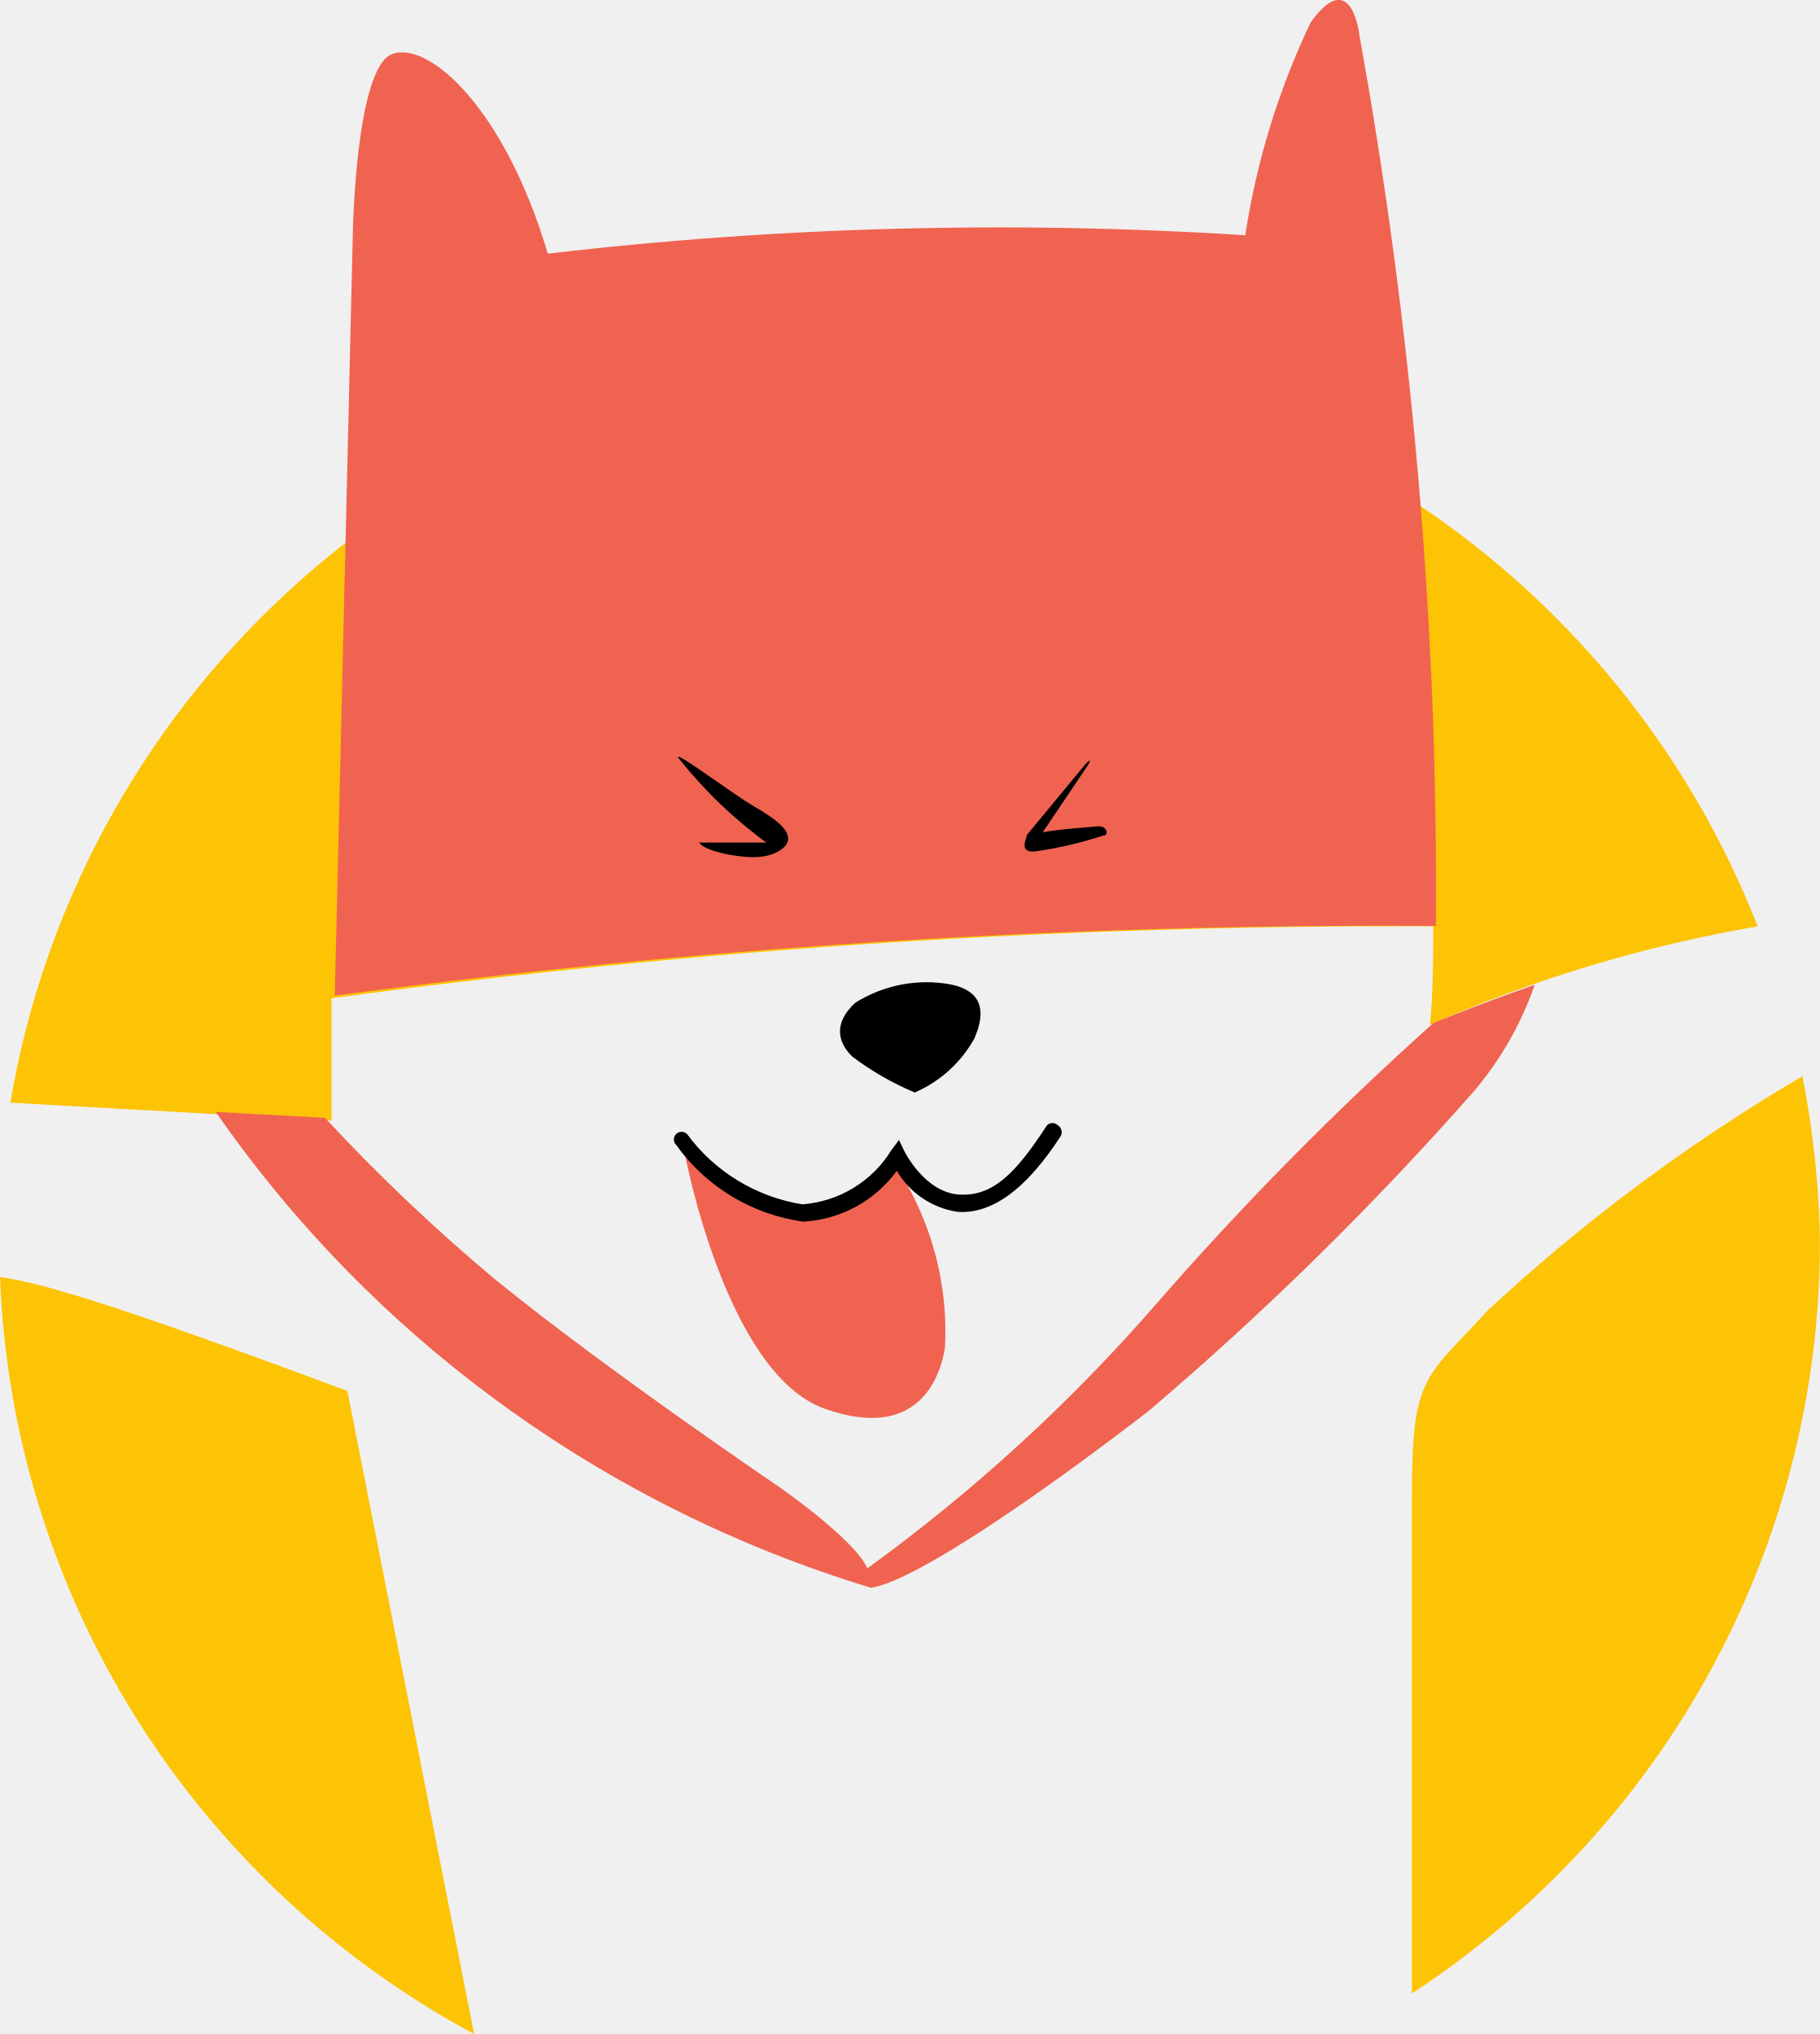
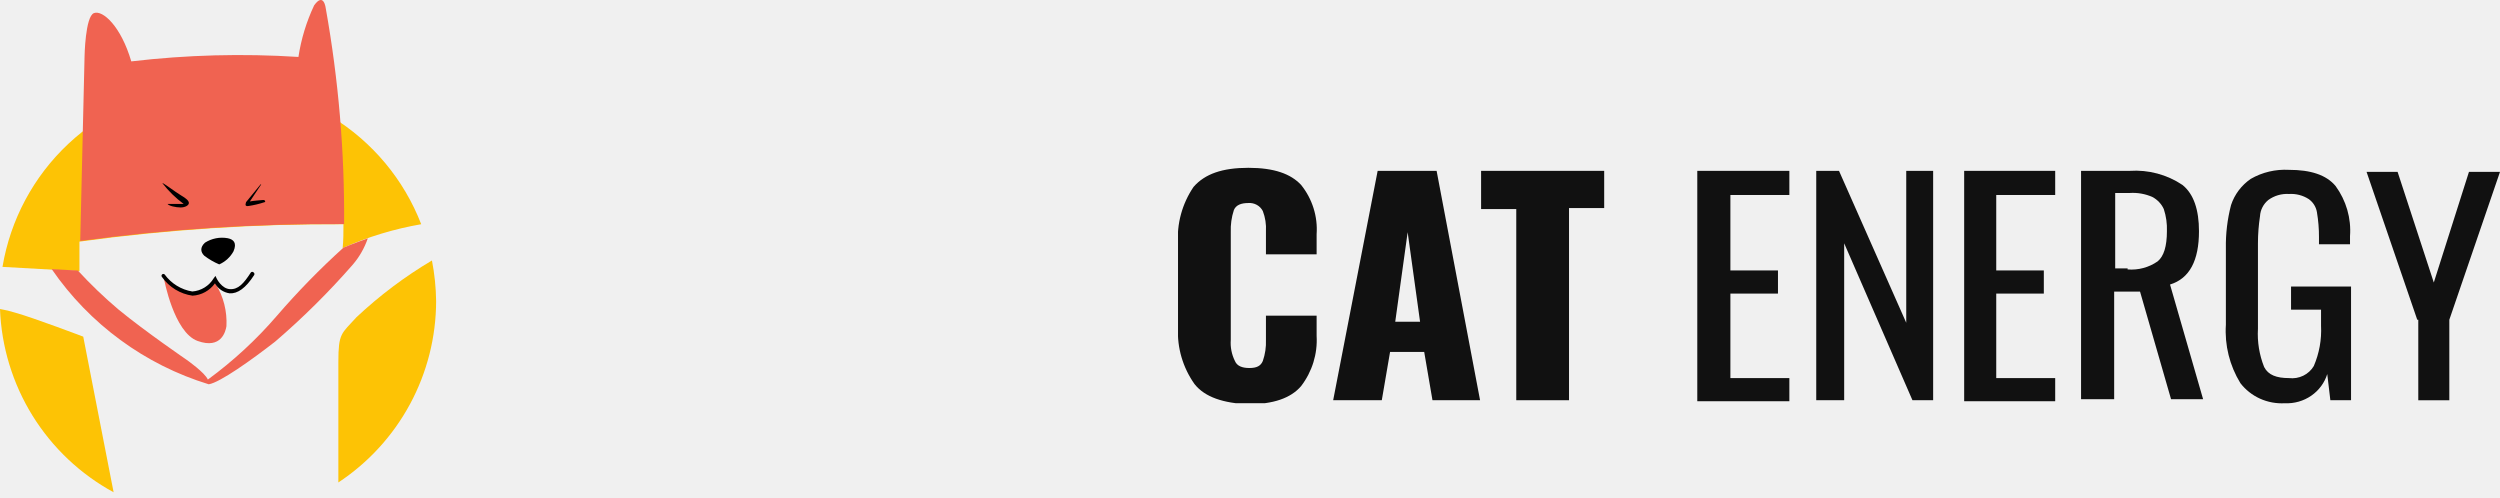
- <svg xmlns="http://www.w3.org/2000/svg" width="34" height="38" fill="none">
-   <g clip-path="url(#a)">
-     <path d="M6.194 20.935v-2.284a147.627 147.627 0 0 1 20.582-1.344c0 .606 0 1.223-.061 1.839 1.957-.86 4.013-1.477 6.122-1.839-1.344-3.443-3.794-6.354-6.972-8.284-3.178-1.93-6.909-2.773-10.618-2.399-3.709.374-7.191 1.945-9.911 4.47C2.616 13.62.809 16.96.194 20.601l6 .334ZM27.796 24.481c-1.184 1.293-1.418 1.212-1.418 3.486v9.275c2.339-1.53 4.26-3.609 5.59-6.053 1.33-2.443 2.028-5.175 2.033-7.951-.013-1.052-.123-2.1-.327-3.132-2.114 1.242-4.085 2.709-5.878 4.375ZM6.49 25.987s-3.867-1.455-5.296-1.849A8.798 8.798 0 0 0 0 23.855c.111 2.916.985 5.753 2.538 8.233 1.553 2.48 3.73 4.517 6.319 5.912L6.49 25.987Z" fill="#FDC305" />
-     <path d="M26.826 17.297c.042-5.579-.437-11.149-1.429-16.641 0 0-.143-1.303-.908-.242-.601 1.261-1.014 2.602-1.224 3.981a72.484 72.484 0 0 0-13.031.344C9.429 2.021 8.01.758 7.327 1.01c-.684.253-.735 3.344-.735 3.344L6.255 18.601a147.571 147.571 0 0 1 20.571-1.303Z" fill="#F06351" />
-     <path d="M12.663 14.145c0-.091 1.02.687 1.439.929.418.242.623.424.623.596 0 .172-.276.344-.643.344-.367 0-.928-.121-1.02-.273h1.255c-.622-.455-1.178-.992-1.653-1.596ZM20.296 14.256l-1.112 1.344c0 .061-.173.354.184.303a7.562 7.562 0 0 0 1.245-.293c.112 0 .071-.192-.112-.172-.184.02-.704.051-1.02.111l.857-1.273s.071-.131-.041-.02ZM17.092 20.41c.473-.206.864-.561 1.112-1.01.286-.657 0-.919-.449-1.01-.614-.111-1.248.012-1.776.344-.398.364-.347.727-.051 1.01.358.269.749.493 1.163.667Z" fill="#000" />
-     <path d="M16.684 21.672c-.114.231-.274.437-.469.606-.291.232-.648.366-1.02.384-.537.042-1.071-.112-1.5-.434a2.34 2.34 0 0 1-.541-.445 1.09 1.09 0 0 0-.367-.263s.765 4.143 2.623 4.799c1.857.657 2.184-.758 2.245-1.142.061-1.147-.231-2.285-.837-3.264-.02-.313-.031-.111-.133-.242Z" fill="#F06351" />
-     <path d="M15.01 22.824c-.474-.066-.93-.227-1.339-.474-.409-.247-.762-.574-1.039-.961a.141.141 0 0 1-.032-.046.142.142 0 0 1-.011-.055c0-.019.004-.037.011-.055a.142.142 0 0 1 .032-.046.143.143 0 0 1 .047-.031.144.144 0 0 1 .055-.011c.019 0 .038.004.055.011.018.007.033.018.047.031.515.702 1.289 1.173 2.153 1.313.338-.025.666-.13.955-.306.289-.176.532-.417.708-.705l.143-.192.102.212s.378.768 1.02.808c.643.04 1.071-.414 1.643-1.293a.142.142 0 0 1 .047-.031.144.144 0 0 1 .111 0 .142.142 0 0 1 .047.031.151.151 0 0 1 .066.091.15.15 0 0 1-.015.111c-.653 1.01-1.296 1.455-1.918 1.415a1.591 1.591 0 0 1-.661-.254c-.198-.133-.363-.309-.482-.514-.201.277-.462.507-.764.671a2.323 2.323 0 0 1-.981.279Z" fill="#000" />
-     <path d="M26.776 19.116A59.511 59.511 0 0 0 21.602 24.36c-1.603 1.845-3.414 3.503-5.398 4.941-.225-.535-1.653-1.526-1.653-1.526s-3.194-2.162-5.286-3.86a34.671 34.671 0 0 1-3.194-3.031l-2.041-.111c2.949 4.249 7.265 7.383 12.245 8.891.878-.141 3.337-1.879 5.173-3.294 2.162-1.837 4.188-3.826 6.061-5.951.513-.595.907-1.281 1.163-2.021-1.123.394-1.898.717-1.898.717Z" fill="#F06351" />
+ <svg xmlns="http://www.w3.org/2000/svg" width="191" height="38" viewBox="0 0 191 38" fill="none">
+   <g clip-path="url(#clip0_49480_378)">
+     <path d="M6.07 20.72V18.46C12.754 17.542 19.494 17.098 26.24 17.13C26.24 17.73 26.24 18.34 26.18 18.95C28.098 18.099 30.113 17.488 32.18 17.13C30.863 13.722 28.462 10.841 25.347 8.931C22.233 7.021 18.576 6.186 14.941 6.557C11.306 6.927 7.894 8.482 5.229 10.981C2.563 13.48 0.793 16.786 0.19 20.39L6.07 20.72Z" fill="#FDC305" />
+     <path d="M27.24 24.23C26.08 25.51 25.85 25.43 25.85 27.68C25.85 28.59 25.85 32.58 25.85 36.86C28.142 35.346 30.024 33.288 31.328 30.869C32.632 28.451 33.316 25.747 33.32 23C33.307 21.959 33.2 20.922 33 19.9C30.928 21.13 28.997 22.581 27.24 24.23Z" fill="#FDC305" />
+     <path d="M6.36 25.72C6.36 25.72 2.57 24.28 1.17 23.89C0.787 23.769 0.396 23.676 0 23.61C0.108 26.496 0.966 29.304 2.487 31.759C4.009 34.213 6.143 36.23 8.68 37.61L6.36 25.72Z" fill="#FDC305" />
+     <path d="M26.29 17.12C26.331 11.599 25.862 6.085 24.89 0.65C24.89 0.65 24.75 -0.64 24 0.41C23.411 1.658 23.007 2.985 22.8 4.35C18.542 4.076 14.268 4.19 10.03 4.69C9.24 2 7.85 0.75 7.18 1C6.51 1.25 6.46 4.31 6.46 4.31L6.13 18.41C12.811 17.506 19.548 17.075 26.29 17.12Z" fill="#F06351" />
+     <path d="M12.41 14C12.41 13.91 13.41 14.68 13.82 14.92C14.23 15.16 14.43 15.34 14.43 15.51C14.43 15.68 14.16 15.85 13.8 15.85C13.44 15.85 12.89 15.73 12.8 15.58H13.74H14.03C13.421 15.129 12.876 14.598 12.41 14Z" fill="black" />
+     <path d="M19.89 14.11L18.8 15.44C18.8 15.5 18.63 15.79 18.98 15.74C19.394 15.678 19.802 15.581 20.2 15.45C20.31 15.45 20.27 15.26 20.09 15.28C19.91 15.3 19.4 15.33 19.09 15.39L19.93 14.13C19.93 14.13 20 14 19.89 14.11Z" fill="black" />
+     <path d="M16.75 20.2C17.213 19.996 17.597 19.644 17.84 19.2C18.12 18.55 17.84 18.29 17.4 18.2C16.798 18.09 16.177 18.212 15.66 18.54C15.27 18.9 15.32 19.26 15.61 19.54C15.961 19.806 16.344 20.028 16.75 20.2Z" fill="black" />
+     <path d="M16.35 21.45C16.238 21.678 16.082 21.883 15.89 22.05C15.605 22.279 15.255 22.412 14.89 22.43C14.364 22.472 13.841 22.319 13.42 22C13.222 21.881 13.044 21.732 12.89 21.56C12.79 21.449 12.667 21.36 12.53 21.3C12.53 21.3 13.28 25.4 15.1 26.05C16.92 26.7 17.24 25.3 17.3 24.92C17.36 23.785 17.074 22.659 16.48 21.69C16.46 21.38 16.45 21.58 16.35 21.45Z" fill="#F06351" />
+     <path d="M14.71 22.59C14.245 22.525 13.799 22.365 13.398 22.121C12.998 21.877 12.651 21.553 12.38 21.17C12.367 21.157 12.356 21.141 12.349 21.124C12.342 21.107 12.338 21.089 12.338 21.07C12.338 21.051 12.342 21.033 12.349 21.016C12.356 20.999 12.367 20.983 12.38 20.97C12.393 20.957 12.409 20.946 12.426 20.939C12.443 20.932 12.461 20.928 12.48 20.928C12.499 20.928 12.517 20.932 12.534 20.939C12.551 20.946 12.567 20.957 12.58 20.97C13.085 21.664 13.843 22.131 14.69 22.27C15.022 22.245 15.343 22.141 15.626 21.967C15.91 21.793 16.148 21.554 16.32 21.27L16.46 21.08L16.56 21.29C16.56 21.29 16.93 22.05 17.56 22.09C18.19 22.13 18.61 21.68 19.17 20.81C19.183 20.797 19.199 20.786 19.216 20.779C19.233 20.772 19.251 20.768 19.27 20.768C19.289 20.768 19.307 20.772 19.324 20.779C19.341 20.786 19.357 20.797 19.37 20.81C19.402 20.831 19.425 20.863 19.435 20.9C19.444 20.937 19.439 20.977 19.42 21.01C18.78 22.01 18.15 22.45 17.54 22.41C17.308 22.376 17.087 22.29 16.893 22.159C16.699 22.027 16.537 21.853 16.42 21.65C16.223 21.924 15.968 22.151 15.672 22.314C15.376 22.477 15.047 22.571 14.71 22.59Z" fill="black" />
+     <path d="M26.24 18.92C24.445 20.544 22.751 22.277 21.17 24.11C19.599 25.936 17.824 27.577 15.88 29C15.66 28.47 14.26 27.49 14.26 27.49C14.26 27.49 11.13 25.35 9.08 23.67C7.974 22.737 6.929 21.735 5.95 20.67L3.95 20.56C6.84 24.765 11.07 27.868 15.95 29.36C16.81 29.22 19.22 27.5 21.02 26.1C23.139 24.282 25.124 22.313 26.96 20.21C27.462 19.621 27.849 18.942 28.1 18.21C27 18.6 26.24 18.92 26.24 18.92Z" fill="#F06351" />
+   </g>
+   <g clip-path="url(#clip1_49480_378)">
+     <path d="M91.264 29.346C90.37 28.085 89.925 26.573 90 25.042V18.662C89.892 17.115 90.308 15.576 91.186 14.281C92.055 13.282 93.398 12.821 95.374 12.821C97.35 12.821 98.614 13.282 99.404 14.127C100.263 15.198 100.685 16.539 100.59 17.894V19.431H96.718V17.663C96.749 17.14 96.668 16.617 96.48 16.126C96.38 15.928 96.221 15.763 96.024 15.654C95.827 15.544 95.6 15.494 95.374 15.511C94.821 15.511 94.426 15.665 94.268 16.049C94.089 16.595 94.009 17.167 94.031 17.74V25.964C93.989 26.52 94.098 27.076 94.347 27.578C94.505 27.962 94.9 28.116 95.453 28.116C96.006 28.116 96.322 27.962 96.48 27.578C96.66 27.059 96.74 26.512 96.718 25.964V24.119H100.59V25.657C100.67 27.033 100.251 28.393 99.404 29.5C98.614 30.422 97.271 30.883 95.374 30.883C93.477 30.806 92.055 30.345 91.264 29.346Z" fill="#111111" />
+     <path d="M105.253 13.053H109.757L113.077 30.577H109.441L108.809 26.888H106.201L105.569 30.577H101.854L105.253 13.053ZM108.493 24.582L107.545 17.741L106.596 24.582H108.493Z" fill="#111111" />
+     <path d="M115.843 15.973H113.156V13.053H122.56V15.896H119.873V30.577H115.843V15.973Z" fill="#111111" />
+     <path d="M129.752 13.053H136.707V14.897H132.202V20.662H135.837V22.43H132.202V28.886H136.707V30.654H129.673V13.053H129.752Z" fill="#111111" />
+     <path d="M138.761 13.053H140.5L145.637 24.659V13.053H147.692V30.577H146.111L140.895 18.587V30.577H138.761V13.053Z" fill="#111111" />
+     <path d="M150.063 13.053H157.017V14.897H152.513V20.662H156.148V22.43H152.513V28.886H157.017V30.654H150.063V13.053Z" fill="#111111" />
+     <path d="M159.072 13.053H162.707C164.137 12.957 165.559 13.336 166.738 14.129C167.607 14.821 168.002 16.05 168.002 17.665C168.002 19.893 167.291 21.277 165.79 21.738L168.318 30.5H165.869L163.498 22.276H161.522V30.5H158.993V13.053H159.072ZM162.549 20.585C163.364 20.651 164.176 20.433 164.841 19.97C165.315 19.586 165.552 18.817 165.552 17.665C165.574 17.092 165.494 16.52 165.315 15.974C165.137 15.582 164.832 15.258 164.446 15.051C163.902 14.81 163.304 14.704 162.707 14.744H161.601V20.508H162.549V20.585Z" fill="#111111" />
+     <path d="M171.164 29.27C170.342 27.926 169.956 26.373 170.057 24.812V18.971C170.038 17.857 170.171 16.746 170.452 15.666C170.717 14.859 171.244 14.158 171.954 13.668C172.836 13.159 173.854 12.919 174.878 12.976C176.538 12.976 177.723 13.36 178.434 14.206C179.252 15.322 179.644 16.681 179.541 18.049V18.663H177.17V18.125C177.173 17.482 177.12 16.839 177.012 16.204C176.945 15.803 176.718 15.443 176.379 15.205C175.935 14.921 175.408 14.786 174.878 14.82C174.311 14.785 173.75 14.949 173.297 15.281C173.111 15.434 172.959 15.621 172.851 15.833C172.742 16.044 172.679 16.275 172.665 16.511C172.561 17.198 172.508 17.892 172.507 18.587V25.12C172.449 26.115 172.61 27.111 172.981 28.041C173.297 28.655 173.93 28.886 174.878 28.886C175.252 28.931 175.632 28.868 175.97 28.704C176.307 28.54 176.587 28.282 176.775 27.964C177.192 26.992 177.381 25.941 177.328 24.889V23.659H175.036V21.892H179.62V30.577H178.039L177.802 28.578C177.595 29.248 177.163 29.831 176.576 30.235C175.989 30.639 175.28 30.841 174.562 30.808C173.909 30.845 173.256 30.724 172.663 30.456C172.07 30.187 171.555 29.78 171.164 29.27Z" fill="#111111" />
+     <path d="M184.678 24.429L180.805 13.131H183.176L185.942 21.585L188.629 13.131H191L187.128 24.429V30.578H184.757V24.429H184.678Z" fill="#111111" />
  </g>
  <defs>
-     <clipPath id="a">
-       <path fill="#fff" d="M0 0h34v38H0z" />
+     <clipPath id="clip0_49480_378">
+       <rect width="33.32" height="37.61" fill="white" />
+     </clipPath>
+     <clipPath id="clip1_49480_378">
+       <rect width="101" height="17.985" fill="white" transform="translate(90 12.8209)" />
    </clipPath>
  </defs>
</svg>
